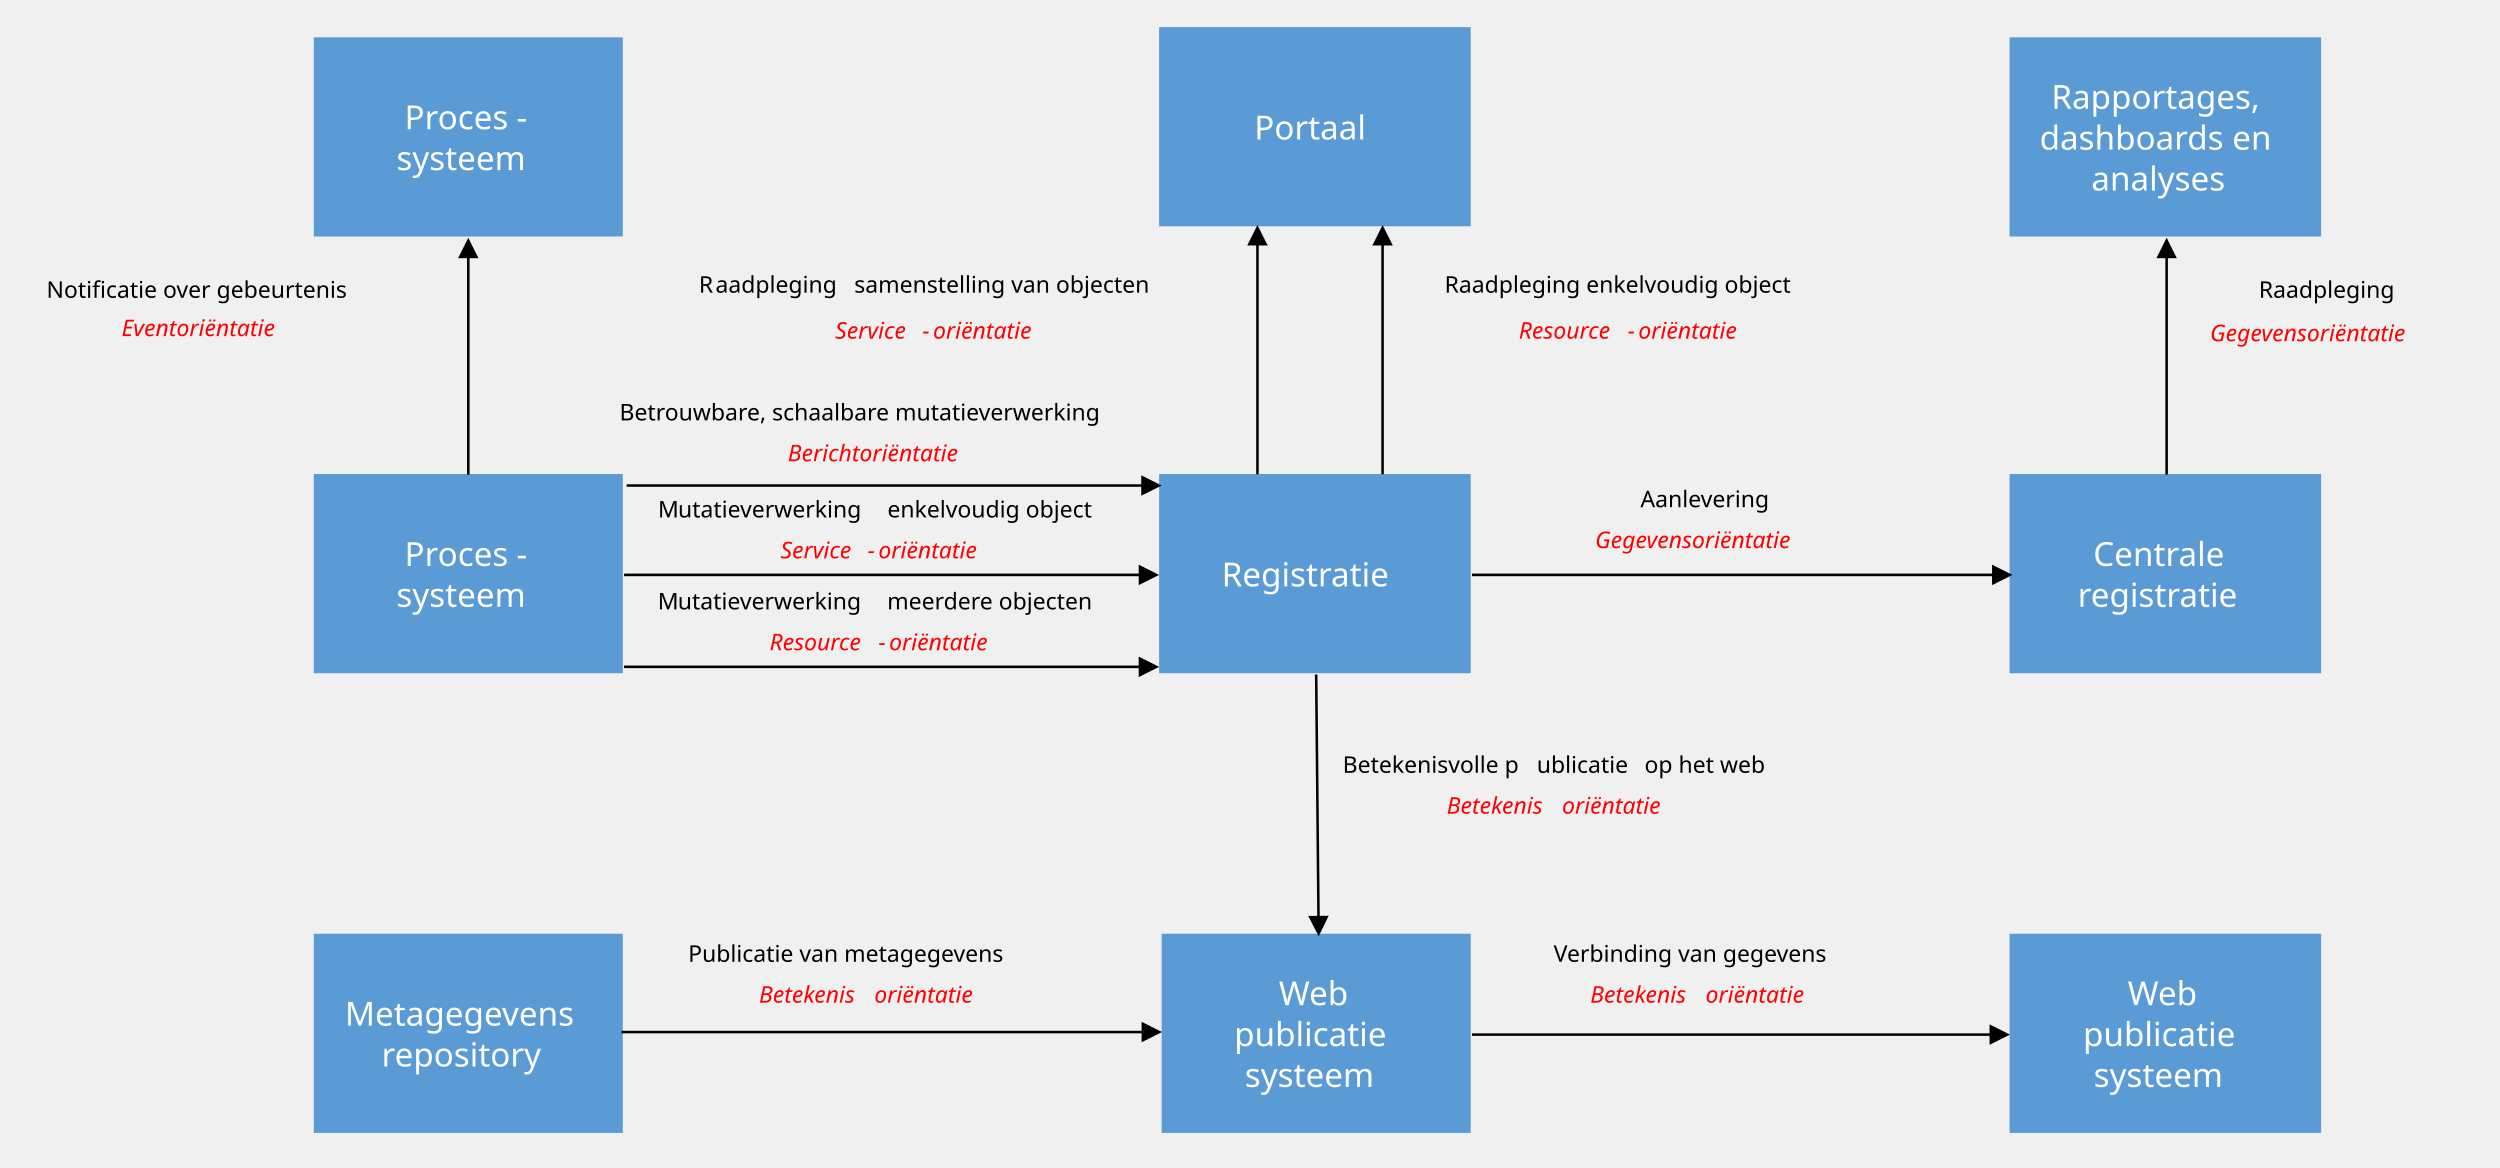
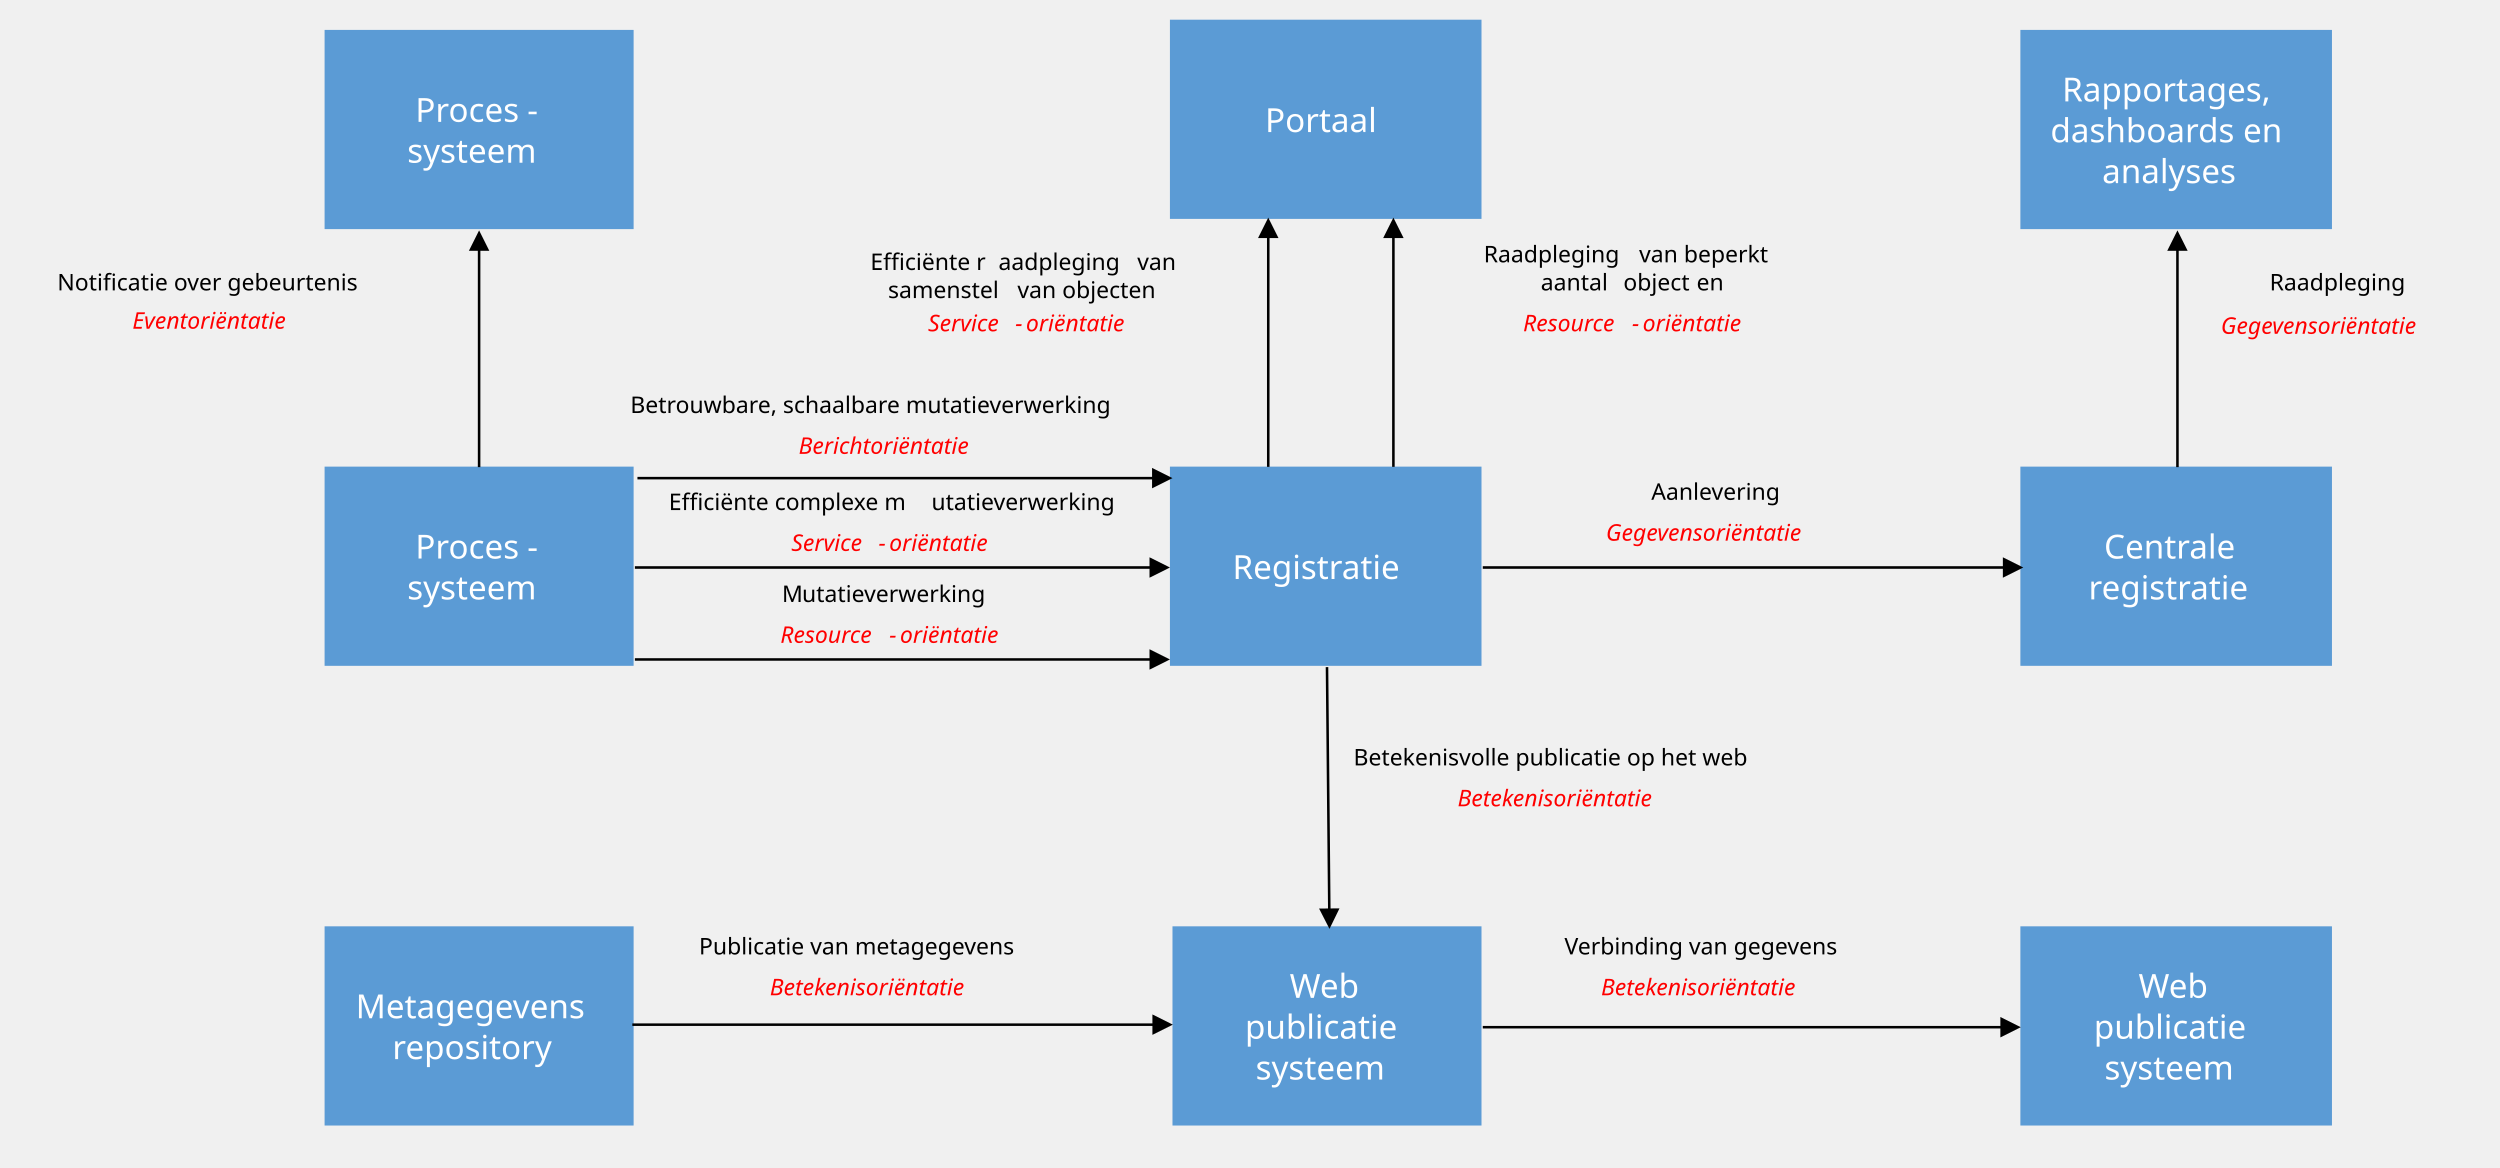
<svg xmlns="http://www.w3.org/2000/svg" width="259mm" height="121mm" viewBox="0 0 259 121" version="1.1" id="svg1">
  <defs id="defs1" />
  <g id="layer1">
-     <g transform="matrix(0.2645833,0,0,0.2645833,-29.40502,-53.2852)" id="g62">
+     <g transform="matrix(0.2645833,0,0,0.2645833,-28.28472,-54.05139)" id="g61">
      <rect x="565" y="387" width="122" height="78" fill="#5b9bd5" id="rect1" />
      <text fill="#ffffff" font-family="Verdana, Verdana_MSFontService, sans-serif" font-weight="400" font-size="13px" transform="translate(589.495,431)" id="text1">Registratie</text>
      <rect x="898" y="387" width="122" height="78" fill="#5b9bd5" id="rect2" />
      <text fill="#ffffff" font-family="Verdana, Verdana_MSFontService, sans-serif" font-weight="400" font-size="13px" transform="translate(930.762,423)" id="text2">Centrale</text>
      <text fill="#ffffff" font-family="Verdana, Verdana_MSFontService, sans-serif" font-weight="400" font-size="13px" transform="translate(924.682,439)" id="text3">registratie</text>
      <rect x="565" y="212" width="122" height="78" fill="#5b9bd5" id="rect3" />
      <text fill="#ffffff" font-family="Verdana, Verdana_MSFontService, sans-serif" font-weight="400" font-size="13px" transform="translate(602.245,256)" id="text4">Portaal</text>
      <rect x="234" y="387" width="121" height="78" fill="#5b9bd5" id="rect4" />
      <text fill="#ffffff" font-family="Verdana, Verdana_MSFontService, sans-serif" font-weight="400" font-size="13px" transform="translate(269.527,423)" id="text5">Proces</text>
      <text fill="#ffffff" font-family="Verdana, Verdana_MSFontService, sans-serif" font-weight="400" font-size="13px" transform="translate(313.36,423)" id="text6">-</text>
      <text fill="#ffffff" font-family="Verdana, Verdana_MSFontService, sans-serif" font-weight="400" font-size="13px" transform="translate(266.36,439)" id="text7">systeem</text>
      <path d="m 652,387.107 v -90.94 h 1 v 90.94 z m -3.5,-89.607 4,-8 4,8 z" id="path7" />
-       <text font-family="Verdana, Verdana_MSFontService, sans-serif" font-weight="400" font-size="9px" transform="translate(676.772,316)" id="text8">Raadpleging enkelvoudig object</text>
-       <rect x="234" y="216" width="121" height="78" fill="#5b9bd5" id="rect8" />
-       <text fill="#ffffff" font-family="Verdana, Verdana_MSFontService, sans-serif" font-weight="400" font-size="13px" transform="translate(269.527,252)" id="text9">Proces</text>
-       <text fill="#ffffff" font-family="Verdana, Verdana_MSFontService, sans-serif" font-weight="400" font-size="13px" transform="translate(313.36,252)" id="text10">-</text>
-       <text fill="#ffffff" font-family="Verdana, Verdana_MSFontService, sans-serif" font-weight="400" font-size="13px" transform="translate(266.36,268)" id="text11">systeem</text>
-       <path d="M 0.5,-5.66354e-7 0.5,86.02 h -1 L -0.5,5.66354e-7 Z M 4,84.687 l -4,8 -4,-8 z" transform="matrix(1,0,0,-1,294.5,387.187)" id="path11" />
-       <text font-family="Verdana, Verdana_MSFontService, sans-serif" font-weight="400" font-size="9px" transform="translate(129.336,318)" id="text12">Notificatie over gebeurtenis</text>
-       <path d="m 687.5,426 h 204.973 v 1 H 687.5 Z m 203.64,-3.5 8,4 -8,4 z" id="path12" />
-       <text font-family="Verdana, Verdana_MSFontService, sans-serif" font-weight="400" font-size="9px" transform="translate(753.478,400)" id="text13">Aanlevering</text>
-       <text fill="#ff0000" font-family="Verdana, Verdana_MSFontService, sans-serif" font-style="italic" font-weight="400" font-size="9px" transform="translate(158.703,333)" id="text14">Eventoriëntatie</text>
-       <text fill="#ff0000" font-family="Verdana, Verdana_MSFontService, sans-serif" font-style="italic" font-weight="400" font-size="9px" transform="translate(735.723,416)" id="text15">Gegevensoriëntatie</text>
-       <text fill="#ff0000" font-family="Verdana, Verdana_MSFontService, sans-serif" font-style="italic" font-weight="400" font-size="9px" transform="translate(705.803,334)" id="text16">Resource</text>
-       <text fill="#ff0000" font-family="Verdana, Verdana_MSFontService, sans-serif" font-style="italic" font-weight="400" font-size="9px" transform="translate(748.47,334)" id="text17">-</text>
-       <text fill="#ff0000" font-family="Verdana, Verdana_MSFontService, sans-serif" font-style="italic" font-weight="400" font-size="9px" transform="translate(752.636,334)" id="text18">oriëntatie</text>
-       <rect x="566" y="567" width="121" height="78" fill="#5b9bd5" id="rect18" />
-       <text fill="#ffffff" font-family="Verdana, Verdana_MSFontService, sans-serif" font-weight="400" font-size="13px" transform="translate(611.886,595)" id="text19">Web</text>
-       <text fill="#ffffff" font-family="Verdana, Verdana_MSFontService, sans-serif" font-weight="400" font-size="13px" transform="translate(594.386,611)" id="text20">publicatie</text>
-       <text fill="#ffffff" font-family="Verdana, Verdana_MSFontService, sans-serif" font-weight="400" font-size="13px" transform="translate(598.553,627)" id="text21">systeem</text>
-       <path d="m 356.5,391 h 202.837 v 1 H 356.5 Z m 201.504,-3.5 8,4 -8,4 z" id="path21" />
-       <text font-family="Verdana, Verdana_MSFontService, sans-serif" font-weight="400" font-size="9px" transform="translate(353.709,366)" id="text22">Betrouwbare, schaalbare mutatieverwerking</text>
-       <text fill="#ff0000" font-family="Verdana, Verdana_MSFontService, sans-serif" font-style="italic" font-weight="400" font-size="9px" transform="translate(419.596,382)" id="text23">Berichtoriëntatie</text>
-       <text font-family="Verdana, Verdana_MSFontService, sans-serif" font-weight="400" font-size="9px" transform="translate(384.785,316)" id="text24">R</text>
-       <text font-family="Verdana, Verdana_MSFontService, sans-serif" font-weight="400" font-size="9px" transform="translate(391.285,316)" id="text25">aadpleging</text>
-       <text font-family="Verdana, Verdana_MSFontService, sans-serif" font-weight="400" font-size="9px" transform="translate(445.619,316)" id="text26">samenstelling van objecten</text>
-       <text fill="#ff0000" font-family="Verdana, Verdana_MSFontService, sans-serif" font-style="italic" font-weight="400" font-size="9px" transform="translate(438.134,334)" id="text27">Service</text>
-       <text fill="#ff0000" font-family="Verdana, Verdana_MSFontService, sans-serif" font-style="italic" font-weight="400" font-size="9px" transform="translate(472.301,334)" id="text28">-</text>
-       <text fill="#ff0000" font-family="Verdana, Verdana_MSFontService, sans-serif" font-style="italic" font-weight="400" font-size="9px" transform="translate(476.468,334)" id="text29">oriëntatie</text>
-       <rect x="234" y="567" width="121" height="78" fill="#5b9bd5" id="rect29" />
-       <text fill="#ffffff" font-family="Verdana, Verdana_MSFontService, sans-serif" font-weight="400" font-size="13px" transform="translate(246.194,603)" id="text30">Metagegevens</text>
-       <text fill="#ffffff" font-family="Verdana, Verdana_MSFontService, sans-serif" font-weight="400" font-size="13px" transform="translate(260.527,619)" id="text31">repository</text>
-       <text font-family="Verdana, Verdana_MSFontService, sans-serif" font-weight="400" font-size="9px" transform="translate(380.594,578)" id="text32">Publicatie van metagegevens</text>
-       <text fill="#ff0000" font-family="Verdana, Verdana_MSFontService, sans-serif" font-style="italic" font-weight="400" font-size="9px" transform="translate(408.316,594)" id="text33">Betekenis</text>
-       <text fill="#ff0000" font-family="Verdana, Verdana_MSFontService, sans-serif" font-style="italic" font-weight="400" font-size="9px" transform="translate(453.482,594)" id="text34">oriëntatie</text>
-       <path d="m 603,387.107 v -90.94 h 1 v 90.94 z m -3.5,-89.607 4,-8 4,8 z" id="path34" />
-       <path d="m 354.5,605 h 204.973 v 1 H 354.5 Z m 203.64,-3.5 8,4 -8,4 z" id="path35" />
-       <text font-family="Verdana, Verdana_MSFontService, sans-serif" font-weight="400" font-size="9px" transform="translate(368.687,440)" id="text35">M</text>
-       <text font-family="Verdana, Verdana_MSFontService, sans-serif" font-weight="400" font-size="9px" transform="translate(376.521,440)" id="text36">utatieverwerking</text>
-       <text font-family="Verdana, Verdana_MSFontService, sans-serif" font-weight="400" font-size="9px" transform="translate(458.521,440)" id="text37">meerdere objecten</text>
-       <text fill="#ff0000" font-family="Verdana, Verdana_MSFontService, sans-serif" font-style="italic" font-weight="400" font-size="9px" transform="translate(412.444,456)" id="text38">Resource</text>
-       <text fill="#ff0000" font-family="Verdana, Verdana_MSFontService, sans-serif" font-style="italic" font-weight="400" font-size="9px" transform="translate(455.111,456)" id="text39">-</text>
-       <text fill="#ff0000" font-family="Verdana, Verdana_MSFontService, sans-serif" font-style="italic" font-weight="400" font-size="9px" transform="translate(459.277,456)" id="text40">oriëntatie</text>
-       <path d="m 355.5,462 h 202.837 v 1 H 355.5 Z m 201.504,-3.5 8,4 -8,4 z" id="path40" />
-       <rect x="898" y="216" width="122" height="78" fill="#5b9bd5" id="rect40" />
-       <text fill="#ffffff" font-family="Verdana, Verdana_MSFontService, sans-serif" font-weight="400" font-size="13px" transform="translate(914.352,244)" id="text41">Rapportages,</text>
-       <text fill="#ffffff" font-family="Verdana, Verdana_MSFontService, sans-serif" font-weight="400" font-size="13px" transform="translate(909.766,260)" id="text42">dashboards en</text>
-       <text fill="#ffffff" font-family="Verdana, Verdana_MSFontService, sans-serif" font-weight="400" font-size="13px" transform="translate(930.019,276)" id="text43">analyses</text>
-       <path d="M 0.5,-5.66354e-7 0.5,86.02 h -1 L -0.5,5.66354e-7 Z M 4,84.687 l -4,8 -4,-8 z" transform="matrix(1,0,0,-1,959.5,387.187)" id="path43" />
-       <text font-family="Verdana, Verdana_MSFontService, sans-serif" font-weight="400" font-size="9px" transform="translate(995.596,318)" id="text44">Raadpleging</text>
-       <text fill="#ff0000" font-family="Verdana, Verdana_MSFontService, sans-serif" font-style="italic" font-weight="400" font-size="9px" transform="translate(976.495,335)" id="text45">Gegevensoriëntatie</text>
-       <text font-family="Verdana, Verdana_MSFontService, sans-serif" font-weight="400" font-size="9px" transform="translate(368.772,404)" id="text46">M</text>
-       <text font-family="Verdana, Verdana_MSFontService, sans-serif" font-weight="400" font-size="9px" transform="translate(376.605,404)" id="text47">utatieverwerking</text>
-       <text font-family="Verdana, Verdana_MSFontService, sans-serif" font-weight="400" font-size="9px" transform="translate(458.605,404)" id="text48">enkelvoudig object</text>
-       <text fill="#ff0000" font-family="Verdana, Verdana_MSFontService, sans-serif" font-style="italic" font-weight="400" font-size="9px" transform="translate(416.735,420)" id="text49">Service</text>
-       <text fill="#ff0000" font-family="Verdana, Verdana_MSFontService, sans-serif" font-style="italic" font-weight="400" font-size="9px" transform="translate(450.902,420)" id="text50">-</text>
-       <text fill="#ff0000" font-family="Verdana, Verdana_MSFontService, sans-serif" font-style="italic" font-weight="400" font-size="9px" transform="translate(455.069,420)" id="text51">oriëntatie</text>
-       <path d="m 355.5,426 h 202.837 v 1 H 355.5 Z m 201.504,-3.5 8,4 -8,4 z" id="path51" />
-       <path d="m 627,465.495 0.911,95.839 -1,0.01 L 626,465.505 Z m 4.398,94.473 -3.923,8.038 -4.076,-7.962 z" id="path52" />
-       <text fill="#ff0000" font-family="Verdana, Verdana_MSFontService, sans-serif" font-style="italic" font-weight="400" font-size="9px" transform="translate(677.607,520)" id="text52">Betekenis</text>
-       <text fill="#ff0000" font-family="Verdana, Verdana_MSFontService, sans-serif" font-style="italic" font-weight="400" font-size="9px" transform="translate(722.773,520)" id="text53">oriëntatie</text>
-       <text font-family="Verdana, Verdana_MSFontService, sans-serif" font-weight="400" font-size="9px" transform="translate(636.88,504)" id="text54">Betekenisvolle p</text>
-       <text font-family="Verdana, Verdana_MSFontService, sans-serif" font-weight="400" font-size="9px" transform="translate(712.88,504)" id="text55">ublicatie</text>
-       <text font-family="Verdana, Verdana_MSFontService, sans-serif" font-weight="400" font-size="9px" transform="translate(755.046,504)" id="text56">op het web</text>
+       <text font-family="Verdana, Verdana_MSFontService, sans-serif" font-weight="400" font-size="9px" transform="translate(687.866,307)" id="text8">Raadpleging</text>
+       <text font-family="Verdana, Verdana_MSFontService, sans-serif" font-weight="400" font-size="9px" transform="translate(748.7,307)" id="text9">van beperkt</text>
+       <text font-family="Verdana, Verdana_MSFontService, sans-serif" font-weight="400" font-size="9px" transform="translate(710.2,318)" id="text10">aantal</text>
+       <text font-family="Verdana, Verdana_MSFontService, sans-serif" font-weight="400" font-size="9px" transform="translate(742.533,318)" id="text11">object</text>
+       <text font-family="Verdana, Verdana_MSFontService, sans-serif" font-weight="400" font-size="9px" transform="translate(771.2,318)" id="text12">en</text>
+       <rect x="234" y="216" width="121" height="78" fill="#5b9bd5" id="rect12" />
+       <text fill="#ffffff" font-family="Verdana, Verdana_MSFontService, sans-serif" font-weight="400" font-size="13px" transform="translate(269.527,252)" id="text13">Proces</text>
+       <text fill="#ffffff" font-family="Verdana, Verdana_MSFontService, sans-serif" font-weight="400" font-size="13px" transform="translate(313.36,252)" id="text14">-</text>
+       <text fill="#ffffff" font-family="Verdana, Verdana_MSFontService, sans-serif" font-weight="400" font-size="13px" transform="translate(266.36,268)" id="text15">systeem</text>
+       <path d="M 0.5,-5.66354e-7 0.5,86.02 h -1 L -0.5,5.66354e-7 Z M 4,84.687 l -4,8 -4,-8 z" transform="matrix(1,0,0,-1,294.5,387.187)" id="path15" />
+       <text font-family="Verdana, Verdana_MSFontService, sans-serif" font-weight="400" font-size="9px" transform="translate(129.336,318)" id="text16">Notificatie over gebeurtenis</text>
+       <path d="m 687.5,426 h 204.973 v 1 H 687.5 Z m 203.64,-3.5 8,4 -8,4 z" id="path16" />
+       <text font-family="Verdana, Verdana_MSFontService, sans-serif" font-weight="400" font-size="9px" transform="translate(753.478,400)" id="text17">Aanlevering</text>
+       <text fill="#ff0000" font-family="Verdana, Verdana_MSFontService, sans-serif" font-style="italic" font-weight="400" font-size="9px" transform="translate(158.703,333)" id="text18">Eventoriëntatie</text>
+       <text fill="#ff0000" font-family="Verdana, Verdana_MSFontService, sans-serif" font-style="italic" font-weight="400" font-size="9px" transform="translate(735.723,416)" id="text19">Gegevensoriëntatie</text>
+       <text fill="#ff0000" font-family="Verdana, Verdana_MSFontService, sans-serif" font-style="italic" font-weight="400" font-size="9px" transform="translate(703.266,334)" id="text20">Resource</text>
+       <text fill="#ff0000" font-family="Verdana, Verdana_MSFontService, sans-serif" font-style="italic" font-weight="400" font-size="9px" transform="translate(745.932,334)" id="text21">-</text>
+       <text fill="#ff0000" font-family="Verdana, Verdana_MSFontService, sans-serif" font-style="italic" font-weight="400" font-size="9px" transform="translate(750.099,334)" id="text22">oriëntatie</text>
+       <rect x="566" y="567" width="121" height="78" fill="#5b9bd5" id="rect22" />
+       <text fill="#ffffff" font-family="Verdana, Verdana_MSFontService, sans-serif" font-weight="400" font-size="13px" transform="translate(611.886,595)" id="text23">Web</text>
+       <text fill="#ffffff" font-family="Verdana, Verdana_MSFontService, sans-serif" font-weight="400" font-size="13px" transform="translate(594.386,611)" id="text24">publicatie</text>
+       <text fill="#ffffff" font-family="Verdana, Verdana_MSFontService, sans-serif" font-weight="400" font-size="13px" transform="translate(598.553,627)" id="text25">systeem</text>
+       <path d="m 356.5,391 h 202.837 v 1 H 356.5 Z m 201.504,-3.5 8,4 -8,4 z" id="path25" />
+       <text font-family="Verdana, Verdana_MSFontService, sans-serif" font-weight="400" font-size="9px" transform="translate(353.709,366)" id="text26">Betrouwbare, schaalbare mutatieverwerking</text>
+       <text fill="#ff0000" font-family="Verdana, Verdana_MSFontService, sans-serif" font-style="italic" font-weight="400" font-size="9px" transform="translate(419.596,382)" id="text27">Berichtoriëntatie</text>
+       <text font-family="Verdana, Verdana_MSFontService, sans-serif" font-weight="400" font-size="9px" transform="translate(447.694,310)" id="text28">Efficiënte r</text>
+       <text font-family="Verdana, Verdana_MSFontService, sans-serif" font-weight="400" font-size="9px" transform="translate(497.861,310)" id="text29">aadpleging</text>
+       <text font-family="Verdana, Verdana_MSFontService, sans-serif" font-weight="400" font-size="9px" transform="translate(552.194,310)" id="text30">van</text>
+       <text font-family="Verdana, Verdana_MSFontService, sans-serif" font-weight="400" font-size="9px" transform="translate(454.614,321)" id="text31">samenstel</text>
+       <text font-family="Verdana, Verdana_MSFontService, sans-serif" font-weight="400" font-size="9px" transform="translate(505.281,321)" id="text32">van objecten</text>
+       <text fill="#ff0000" font-family="Verdana, Verdana_MSFontService, sans-serif" font-style="italic" font-weight="400" font-size="9px" transform="translate(470.275,334)" id="text33">Service</text>
+       <text fill="#ff0000" font-family="Verdana, Verdana_MSFontService, sans-serif" font-style="italic" font-weight="400" font-size="9px" transform="translate(504.442,334)" id="text34">-</text>
+       <text fill="#ff0000" font-family="Verdana, Verdana_MSFontService, sans-serif" font-style="italic" font-weight="400" font-size="9px" transform="translate(508.608,334)" id="text35">oriëntatie</text>
+       <rect x="234" y="567" width="121" height="78" fill="#5b9bd5" id="rect35" />
+       <text fill="#ffffff" font-family="Verdana, Verdana_MSFontService, sans-serif" font-weight="400" font-size="13px" transform="translate(246.194,603)" id="text36">Metagegevens</text>
+       <text fill="#ffffff" font-family="Verdana, Verdana_MSFontService, sans-serif" font-weight="400" font-size="13px" transform="translate(260.527,619)" id="text37">repository</text>
+       <text font-family="Verdana, Verdana_MSFontService, sans-serif" font-weight="400" font-size="9px" transform="translate(380.594,578)" id="text38">Publicatie van metagegevens</text>
+       <text fill="#ff0000" font-family="Verdana, Verdana_MSFontService, sans-serif" font-style="italic" font-weight="400" font-size="9px" transform="translate(408.316,594)" id="text39">Betekenisoriëntatie</text>
+       <path d="m 603,387.107 v -90.94 h 1 v 90.94 z m -3.5,-89.607 4,-8 4,8 z" id="path39" />
+       <path d="m 354.5,605 h 204.973 v 1 H 354.5 Z m 203.64,-3.5 8,4 -8,4 z" id="path40" />
+       <text font-family="Verdana, Verdana_MSFontService, sans-serif" font-weight="400" font-size="9px" transform="translate(413.093,440)" id="text40">M</text>
+       <text font-family="Verdana, Verdana_MSFontService, sans-serif" font-weight="400" font-size="9px" transform="translate(420.926,440)" id="text41">utatieverwerking</text>
+       <text fill="#ff0000" font-family="Verdana, Verdana_MSFontService, sans-serif" font-style="italic" font-weight="400" font-size="9px" transform="translate(412.444,456)" id="text42">Resource</text>
+       <text fill="#ff0000" font-family="Verdana, Verdana_MSFontService, sans-serif" font-style="italic" font-weight="400" font-size="9px" transform="translate(455.111,456)" id="text43">-</text>
+       <text fill="#ff0000" font-family="Verdana, Verdana_MSFontService, sans-serif" font-style="italic" font-weight="400" font-size="9px" transform="translate(459.277,456)" id="text44">oriëntatie</text>
+       <path d="m 355.5,462 h 202.837 v 1 H 355.5 Z m 201.504,-3.5 8,4 -8,4 z" id="path44" />
+       <rect x="898" y="216" width="122" height="78" fill="#5b9bd5" id="rect44" />
+       <text fill="#ffffff" font-family="Verdana, Verdana_MSFontService, sans-serif" font-weight="400" font-size="13px" transform="translate(914.352,244)" id="text45">Rapportages,</text>
+       <text fill="#ffffff" font-family="Verdana, Verdana_MSFontService, sans-serif" font-weight="400" font-size="13px" transform="translate(909.766,260)" id="text46">dashboards en</text>
+       <text fill="#ffffff" font-family="Verdana, Verdana_MSFontService, sans-serif" font-weight="400" font-size="13px" transform="translate(930.019,276)" id="text47">analyses</text>
+       <path d="M 0.5,-5.66354e-7 0.5,86.02 h -1 L -0.5,5.66354e-7 Z M 4,84.687 l -4,8 -4,-8 z" transform="matrix(1,0,0,-1,959.5,387.187)" id="path47" />
+       <text font-family="Verdana, Verdana_MSFontService, sans-serif" font-weight="400" font-size="9px" transform="translate(995.596,318)" id="text48">Raadpleging</text>
+       <text fill="#ff0000" font-family="Verdana, Verdana_MSFontService, sans-serif" font-style="italic" font-weight="400" font-size="9px" transform="translate(976.495,335)" id="text49">Gegevensoriëntatie</text>
+       <text font-family="Verdana, Verdana_MSFontService, sans-serif" font-weight="400" font-size="9px" transform="translate(368.772,404)" id="text50">Efficiënte complexe m</text>
+       <text font-family="Verdana, Verdana_MSFontService, sans-serif" font-weight="400" font-size="9px" transform="translate(471.605,404)" id="text51">utatieverwerking</text>
+       <text fill="#ff0000" font-family="Verdana, Verdana_MSFontService, sans-serif" font-style="italic" font-weight="400" font-size="9px" transform="translate(416.735,420)" id="text52">Service</text>
+       <text fill="#ff0000" font-family="Verdana, Verdana_MSFontService, sans-serif" font-style="italic" font-weight="400" font-size="9px" transform="translate(450.902,420)" id="text53">-</text>
+       <text fill="#ff0000" font-family="Verdana, Verdana_MSFontService, sans-serif" font-style="italic" font-weight="400" font-size="9px" transform="translate(455.069,420)" id="text54">oriëntatie</text>
+       <path d="m 355.5,426 h 202.837 v 1 H 355.5 Z m 201.504,-3.5 8,4 -8,4 z" id="path54" />
+       <path d="m 627,465.495 0.911,95.839 -1,0.01 L 626,465.505 Z m 4.398,94.473 -3.923,8.038 -4.076,-7.962 z" id="path55" />
+       <text fill="#ff0000" font-family="Verdana, Verdana_MSFontService, sans-serif" font-style="italic" font-weight="400" font-size="9px" transform="translate(677.607,520)" id="text55">Betekenisoriëntatie</text>
+       <text font-family="Verdana, Verdana_MSFontService, sans-serif" font-weight="400" font-size="9px" transform="translate(636.88,504)" id="text56">Betekenisvolle publicatie op het web</text>
      <rect x="898" y="567" width="122" height="78" fill="#5b9bd5" id="rect56" />
      <text fill="#ffffff" font-family="Verdana, Verdana_MSFontService, sans-serif" font-weight="400" font-size="13px" transform="translate(944.266,595)" id="text57">Web</text>
      <text fill="#ffffff" font-family="Verdana, Verdana_MSFontService, sans-serif" font-weight="400" font-size="13px" transform="translate(926.766,611)" id="text58">publicatie</text>
      <text fill="#ffffff" font-family="Verdana, Verdana_MSFontService, sans-serif" font-weight="400" font-size="13px" transform="translate(930.932,627)" id="text59">systeem</text>
      <path d="m 687.5,606 h 203.999 v 1 H 687.5 Z m 202.665,-3.5 8,4 -8,4 z" id="path59" />
-       <text fill="#ff0000" font-family="Verdana, Verdana_MSFontService, sans-serif" font-style="italic" font-weight="400" font-size="9px" transform="translate(733.788,594)" id="text60">Betekenis</text>
-       <text fill="#ff0000" font-family="Verdana, Verdana_MSFontService, sans-serif" font-style="italic" font-weight="400" font-size="9px" transform="translate(778.954,594)" id="text61">oriëntatie</text>
-       <text font-family="Verdana, Verdana_MSFontService, sans-serif" font-weight="400" font-size="9px" transform="translate(719.483,578)" id="text62">Verbinding van gegevens</text>
+       <text fill="#ff0000" font-family="Verdana, Verdana_MSFontService, sans-serif" font-style="italic" font-weight="400" font-size="9px" transform="translate(733.788,594)" id="text60">Betekenisoriëntatie</text>
+       <text font-family="Verdana, Verdana_MSFontService, sans-serif" font-weight="400" font-size="9px" transform="translate(719.483,578)" id="text61">Verbinding van gegevens</text>
    </g>
  </g>
</svg>
